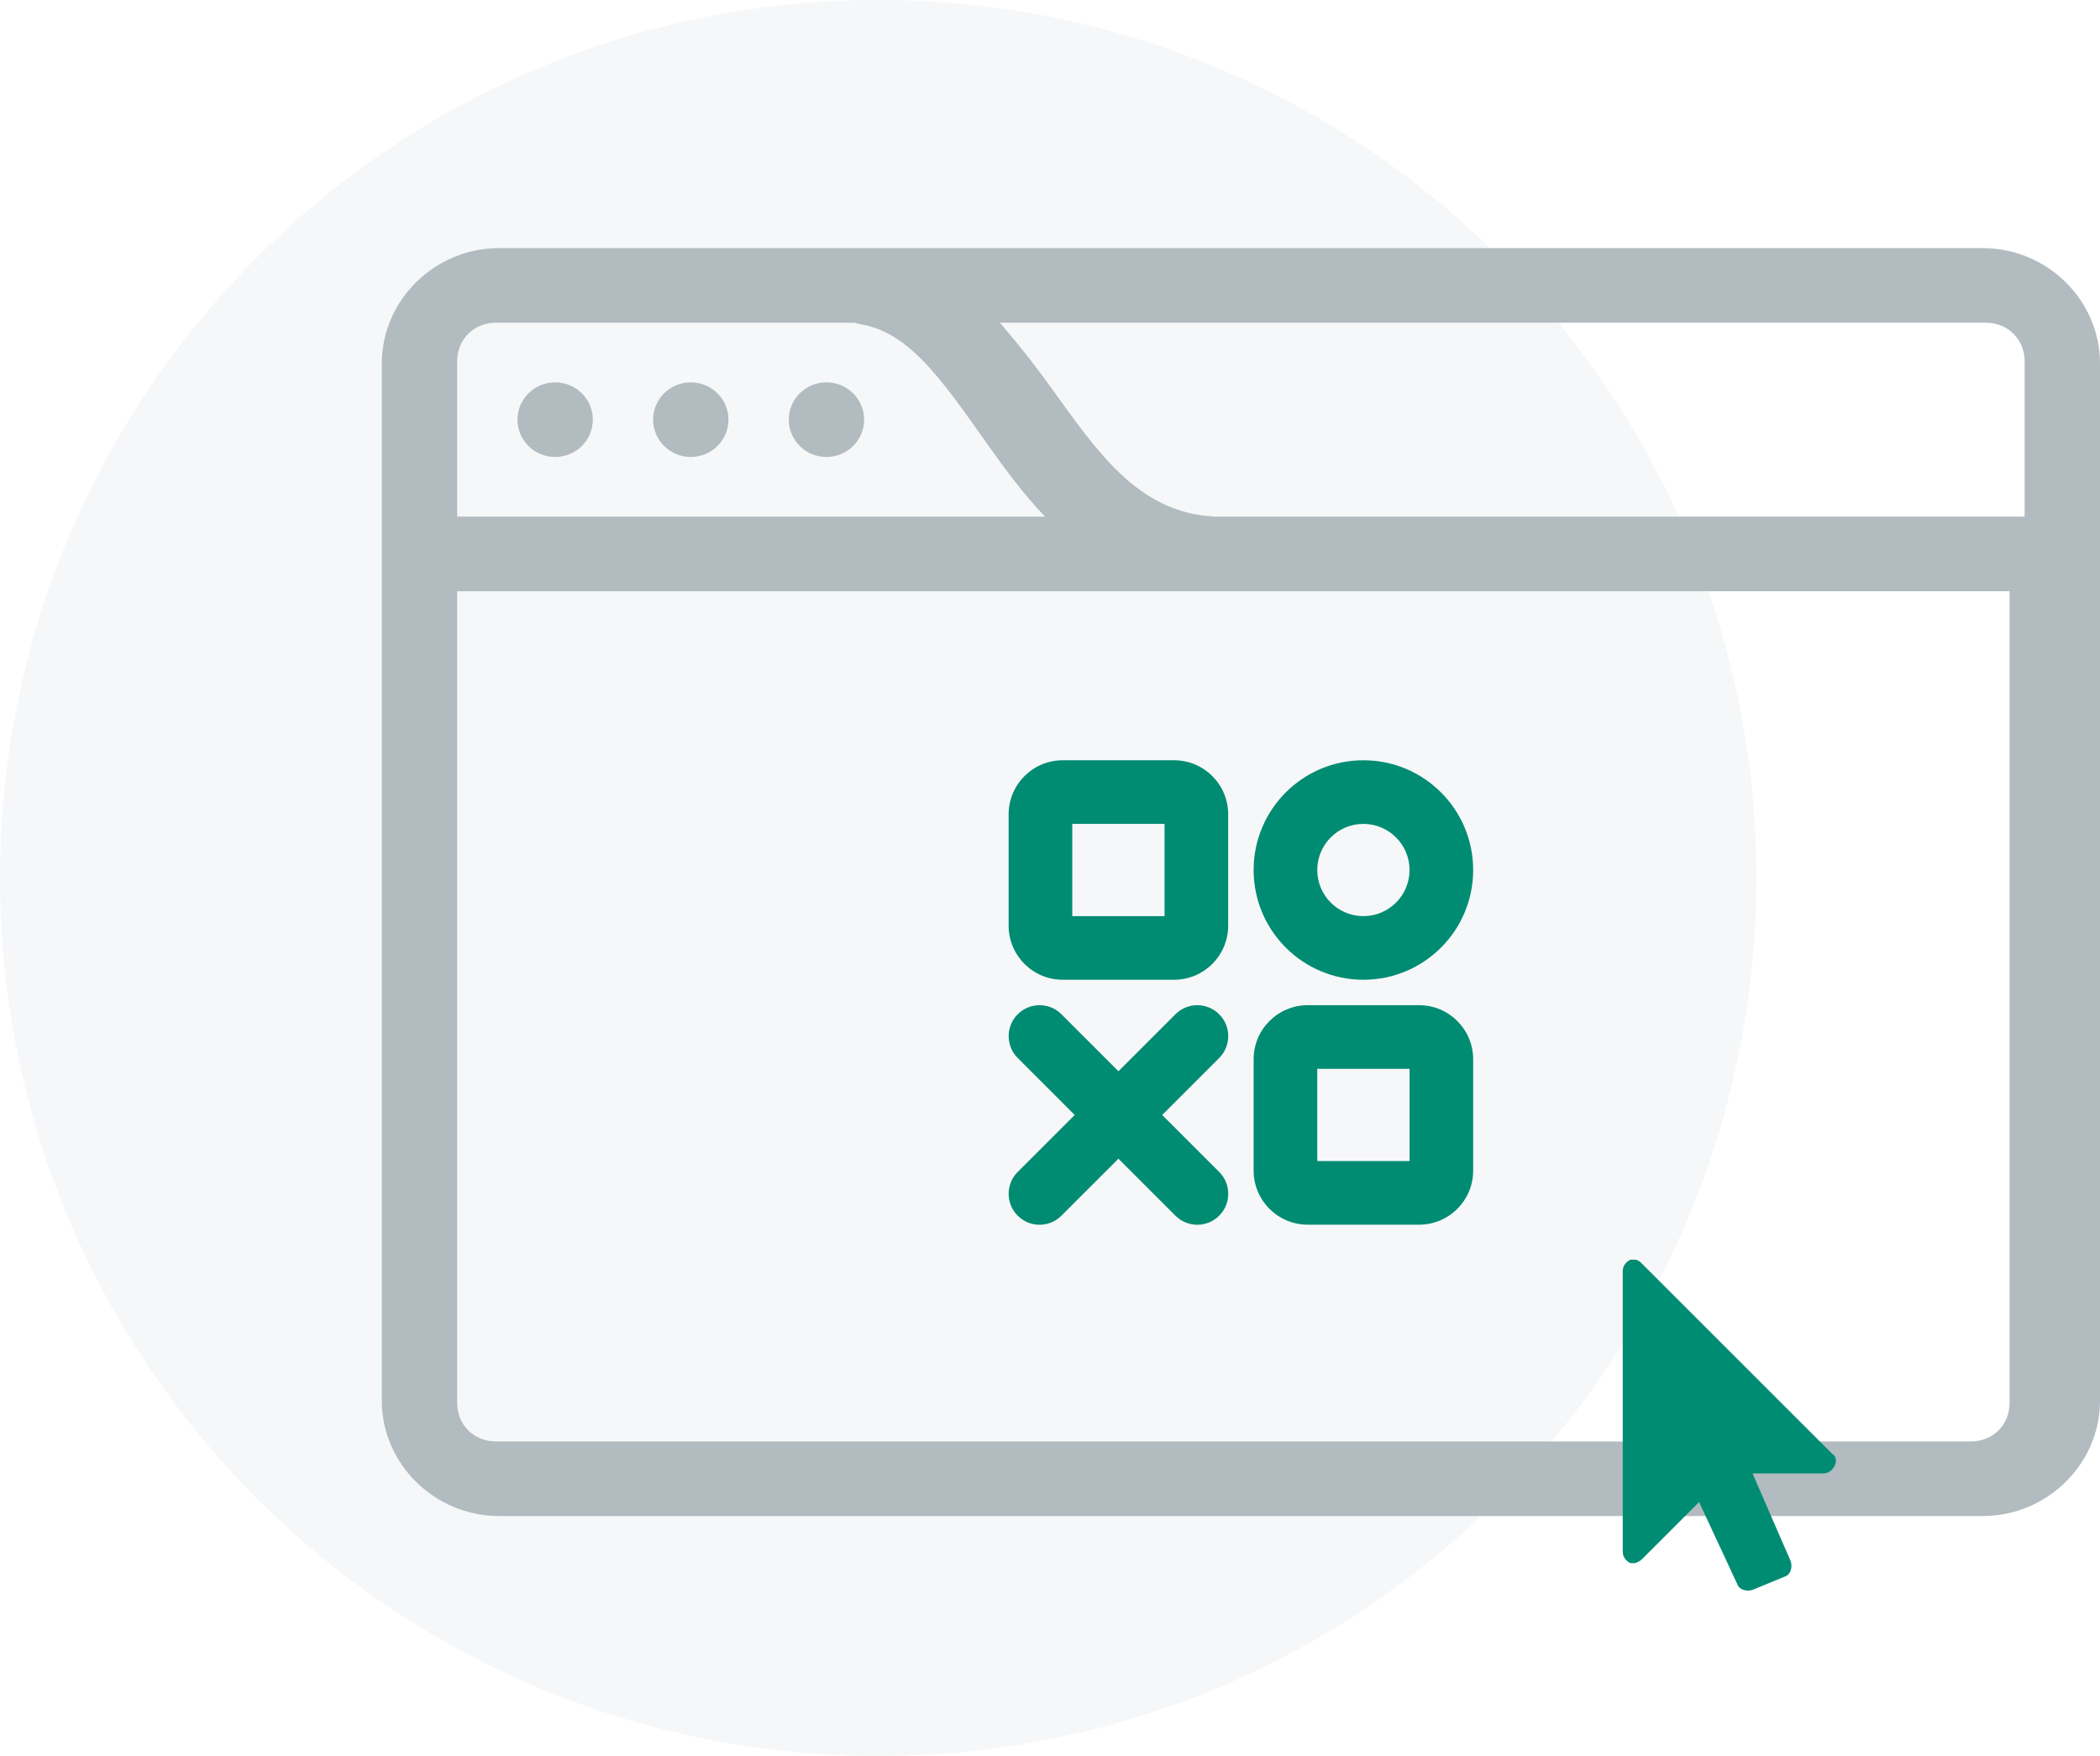
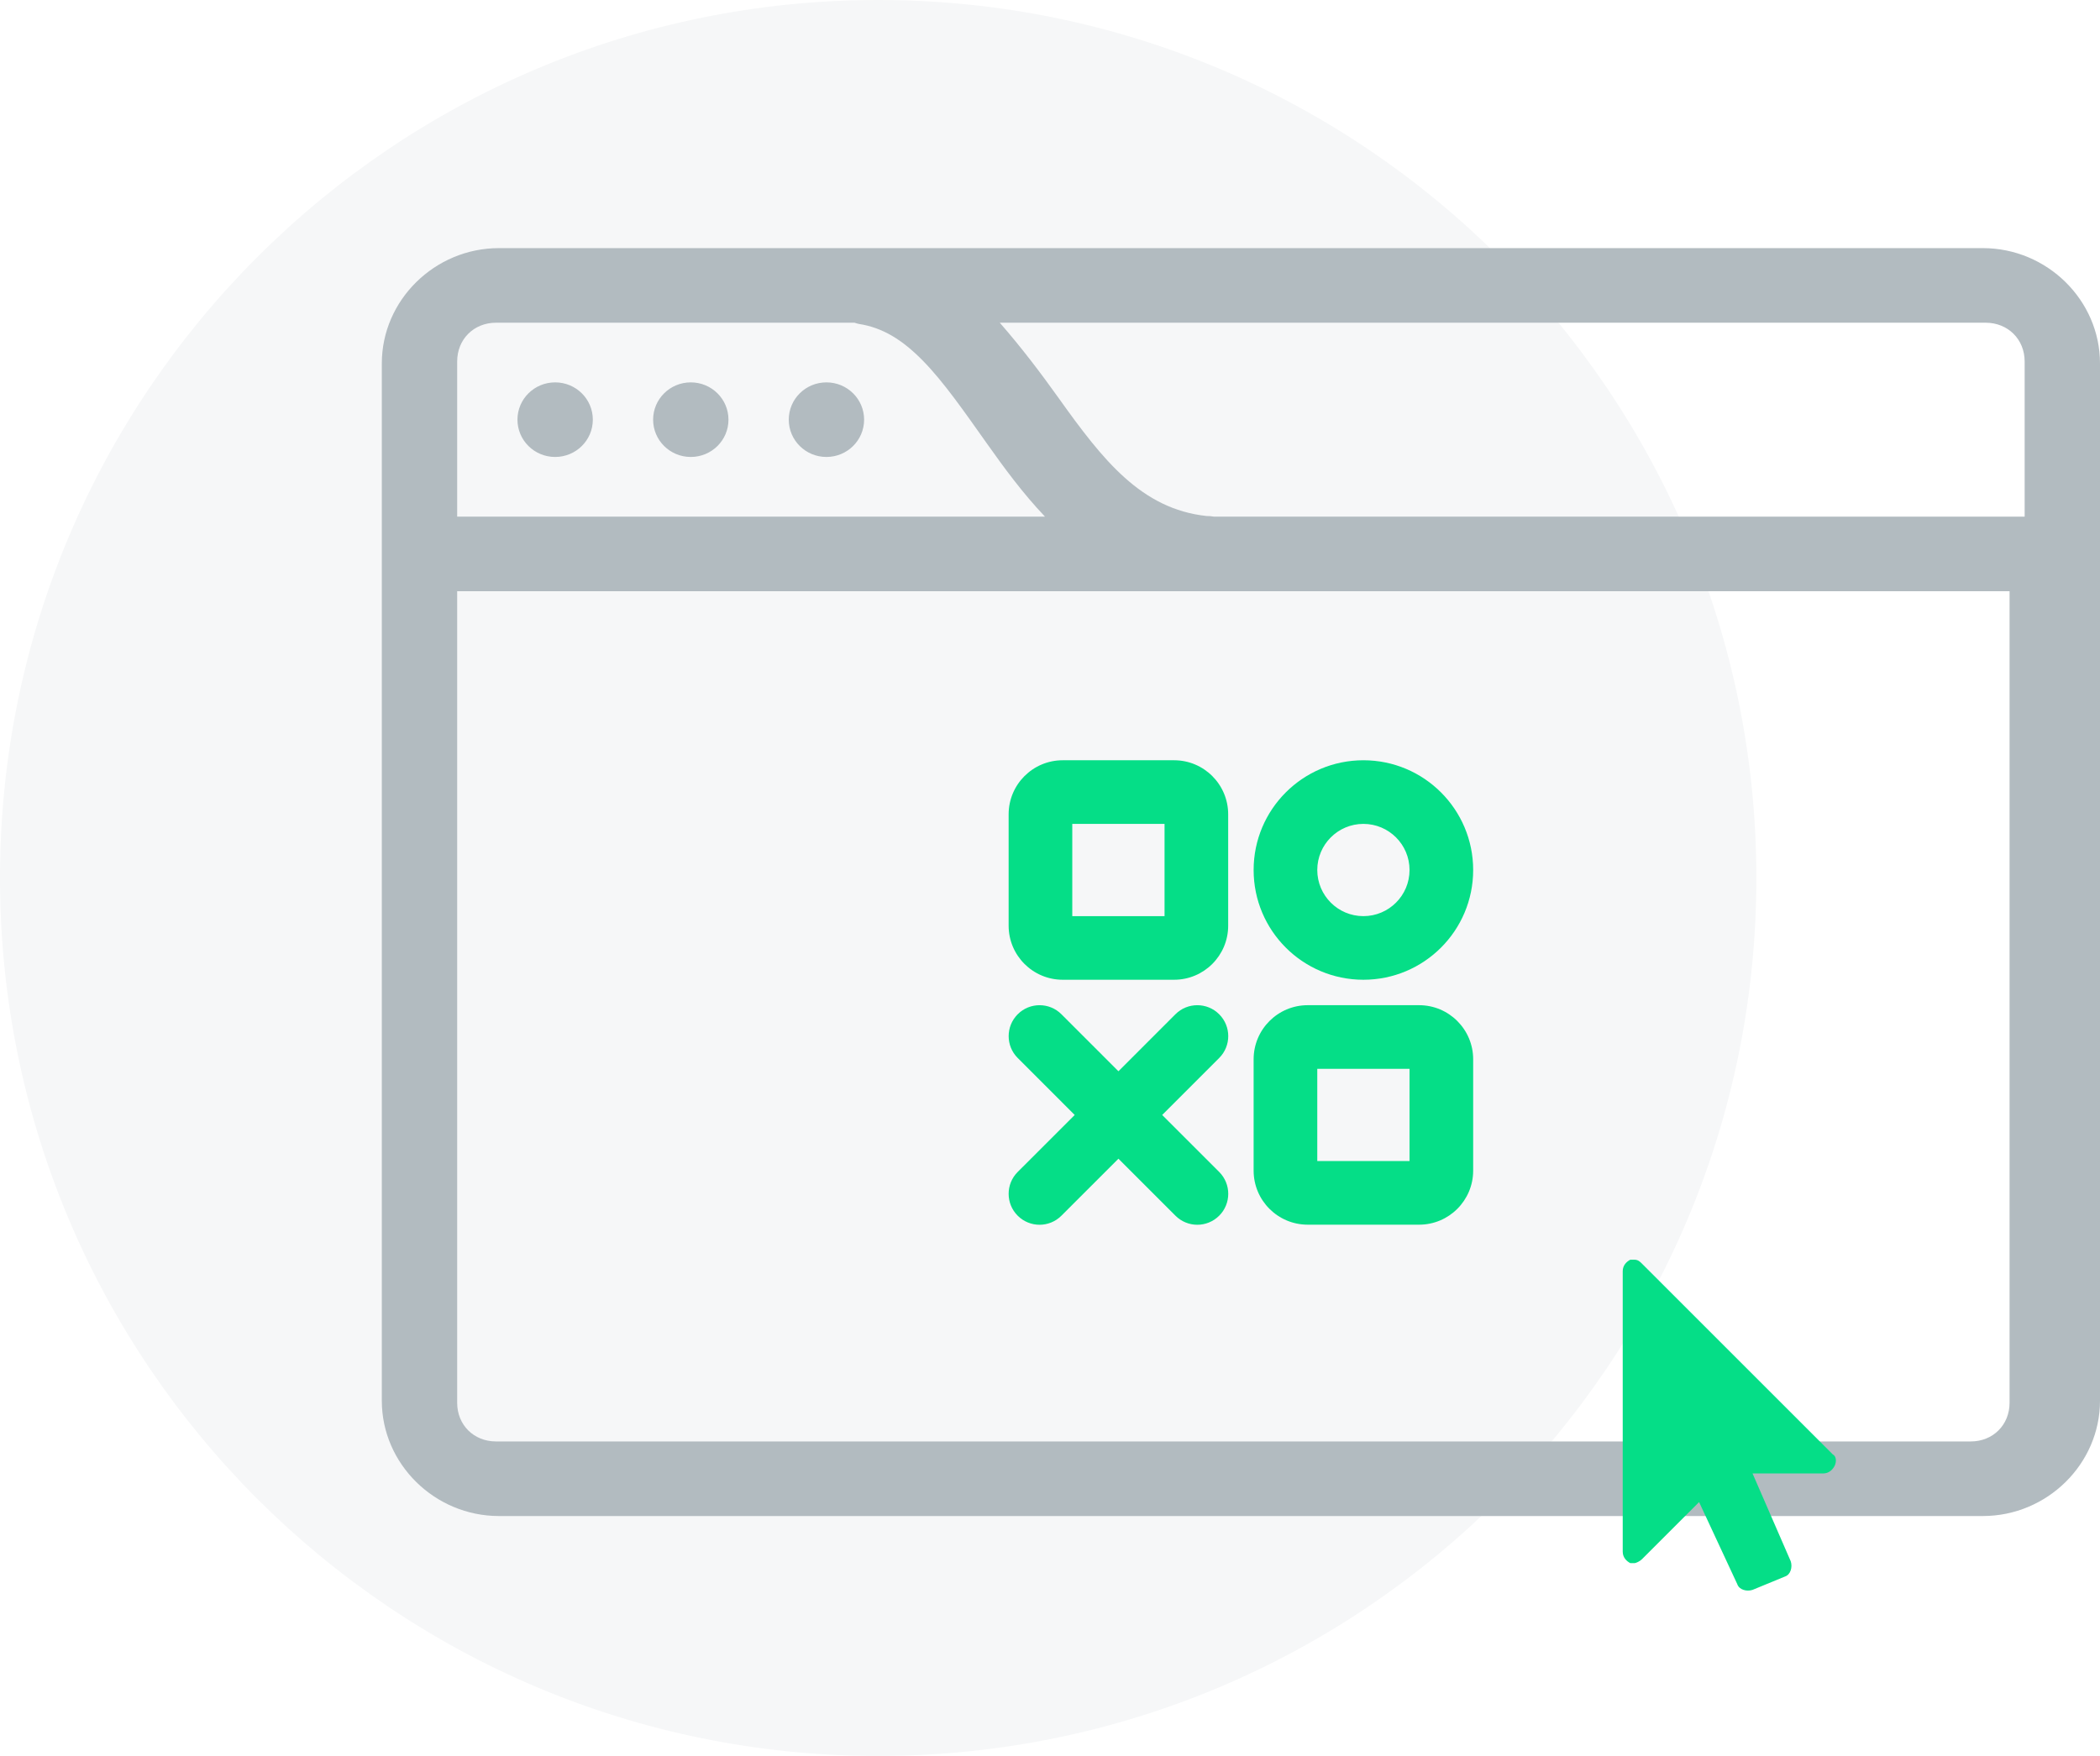
<svg xmlns="http://www.w3.org/2000/svg" width="110" height="92" viewBox="0 0 110 92" fill="none">
  <path fill-rule="evenodd" clip-rule="evenodd" d="M46 0C71.405 0 92 20.595 92 46C92 71.406 71.405 92.001 46 92.001C20.595 92.001 0 71.406 0 46C0 20.595 20.595 0 46 0Z" fill="#F6F7F8" />
  <path fill-rule="evenodd" clip-rule="evenodd" d="M26.136 13C22.773 13 20 15.729 20 19.039V73.392C20 76.702 22.773 79.431 26.136 79.431H103.864C107.227 79.431 110 76.702 110 73.392V19.039C110 15.729 107.227 13 103.864 13H26.136ZM25.98 16.908H44.76C44.831 16.932 44.907 16.955 44.982 16.971C46.229 17.162 47.262 17.797 48.35 18.908C49.438 20.019 50.511 21.567 51.687 23.226C52.584 24.492 53.565 25.837 54.737 27.068H23.947V18.94C23.947 17.777 24.817 16.908 25.981 16.908L25.98 16.908ZM52.368 16.908H104.008C105.178 16.908 106.053 17.777 106.053 18.94V27.068H63.585C63.457 27.044 63.329 27.036 63.201 27.036C59.782 26.667 57.769 24.103 55.468 20.877C54.522 19.551 53.491 18.19 52.369 16.908L52.368 16.908ZM29.079 20.034C27.988 20.034 27.105 20.908 27.105 21.988C27.105 23.068 27.988 23.942 29.079 23.942C30.17 23.942 31.053 23.068 31.053 21.988C31.053 20.908 30.17 20.034 29.079 20.034ZM36.184 20.034C35.093 20.034 34.211 20.908 34.211 21.988C34.211 23.068 35.093 23.942 36.184 23.942C37.275 23.942 38.158 23.068 38.158 21.988C38.158 20.908 37.275 20.034 36.184 20.034ZM43.289 20.034C42.199 20.034 41.316 20.908 41.316 21.988C41.316 23.068 42.199 23.942 43.289 23.942C44.38 23.942 45.263 23.068 45.263 21.988C45.263 20.908 44.38 20.034 43.289 20.034ZM23.947 30.976H105.263V73.498C105.263 74.657 104.394 75.523 103.23 75.523H25.98C24.817 75.523 23.947 74.657 23.947 73.498V30.976Z" fill="#B2BBC0" />
-   <path d="M96.1 76.8C96 77 95.8 77.2 95.5 77.2H91.8L93.8 81.8C93.9 82.1 93.8 82.5 93.5 82.6L91.8 83.3C91.5 83.4 91.1 83.3 91 83L89 78.7L86 81.7C85.9 81.8 85.7 81.9 85.6 81.9C85.5 81.9 85.4 81.9 85.4 81.9C85.2 81.8 85 81.6 85 81.3V66.6C85 66.3 85.2 66.1 85.4 66C85.5 66 85.6 66 85.6 66C85.8 66 85.9 66.1 86 66.2L96 76.2C96.2 76.3 96.2 76.6 96.1 76.8Z" fill="#008C73" />
-   <path fill-rule="evenodd" clip-rule="evenodd" d="M61.5 40.333H55.667C54.378 40.333 53.333 41.378 53.333 42.667V48.5C53.333 49.789 54.378 50.833 55.667 50.833H61.5C62.789 50.833 63.833 49.789 63.833 48.5V42.667C63.833 41.378 62.789 40.333 61.5 40.333ZM55.667 48.5V42.667H61.5V48.5H55.667Z" fill="#008C73" />
-   <path d="M55.667 42.667V42.167H55.167V42.667H55.667ZM55.667 48.5H55.167V49H55.667V48.5ZM61.5 42.667H62V42.167H61.5V42.667ZM61.5 48.5V49H62V48.5H61.5ZM55.667 40.833H61.5V39.833H55.667V40.833ZM53.833 42.667C53.833 41.654 54.654 40.833 55.667 40.833V39.833C54.102 39.833 52.833 41.102 52.833 42.667H53.833ZM53.833 48.5V42.667H52.833V48.5H53.833ZM55.667 50.333C54.654 50.333 53.833 49.512 53.833 48.5H52.833C52.833 50.065 54.102 51.333 55.667 51.333V50.333ZM61.5 50.333H55.667V51.333H61.5V50.333ZM63.333 48.5C63.333 49.512 62.512 50.333 61.5 50.333V51.333C63.065 51.333 64.333 50.065 64.333 48.5H63.333ZM63.333 42.667V48.5H64.333V42.667H63.333ZM61.5 40.833C62.512 40.833 63.333 41.654 63.333 42.667H64.333C64.333 41.102 63.065 39.833 61.5 39.833V40.833ZM55.167 42.667V48.5H56.167V42.667H55.167ZM61.5 42.167H55.667V43.167H61.5V42.167ZM62 48.5V42.667H61V48.5H62ZM55.667 49H61.5V48H55.667V49Z" fill="#008C73" />
-   <path fill-rule="evenodd" clip-rule="evenodd" d="M74.333 53.166H68.5C67.211 53.166 66.166 54.211 66.166 55.5V61.333C66.166 62.622 67.211 63.666 68.5 63.666H74.333C75.622 63.666 76.666 62.622 76.666 61.333V55.5C76.666 54.211 75.622 53.166 74.333 53.166ZM68.5 61.333V55.5H74.333V61.333H68.5Z" fill="#008C73" />
-   <path d="M68.5 55.5V55H68V55.5H68.5ZM68.5 61.333H68V61.833H68.5V61.333ZM74.333 55.5H74.833V55H74.333V55.5ZM74.333 61.333V61.833H74.833V61.333H74.333ZM68.5 53.666H74.333V52.666H68.5V53.666ZM66.666 55.5C66.666 54.487 67.487 53.666 68.5 53.666V52.666C66.935 52.666 65.666 53.935 65.666 55.5H66.666ZM66.666 61.333V55.5H65.666V61.333H66.666ZM68.5 63.166C67.487 63.166 66.666 62.346 66.666 61.333H65.666C65.666 62.898 66.935 64.166 68.5 64.166V63.166ZM74.333 63.166H68.5V64.166H74.333V63.166ZM76.166 61.333C76.166 62.346 75.346 63.166 74.333 63.166V64.166C75.898 64.166 77.166 62.898 77.166 61.333H76.166ZM76.166 55.5V61.333H77.166V55.5H76.166ZM74.333 53.666C75.346 53.666 76.166 54.487 76.166 55.5H77.166C77.166 53.935 75.898 52.666 74.333 52.666V53.666ZM68 55.5V61.333H69V55.5H68ZM74.333 55H68.5V56H74.333V55ZM74.833 61.333V55.5H73.833V61.333H74.833ZM68.5 61.833H74.333V60.833H68.5V61.833Z" fill="#008C73" />
-   <path fill-rule="evenodd" clip-rule="evenodd" d="M76.666 45.583C76.666 48.483 74.316 50.833 71.416 50.833C68.517 50.833 66.166 48.483 66.166 45.583C66.166 42.684 68.517 40.333 71.416 40.333C74.316 40.333 76.666 42.684 76.666 45.583ZM68.5 45.583C68.5 47.194 69.806 48.5 71.416 48.5C73.027 48.5 74.333 47.194 74.333 45.583C74.333 43.972 73.027 42.667 71.416 42.667C69.806 42.667 68.5 43.972 68.5 45.583Z" fill="#008C73" />
-   <path d="M71.416 51.333C74.592 51.333 77.166 48.759 77.166 45.583H76.166C76.166 48.207 74.04 50.333 71.416 50.333V51.333ZM65.666 45.583C65.666 48.759 68.241 51.333 71.416 51.333V50.333C68.793 50.333 66.666 48.207 66.666 45.583H65.666ZM71.416 39.833C68.241 39.833 65.666 42.408 65.666 45.583H66.666C66.666 42.96 68.793 40.833 71.416 40.833V39.833ZM77.166 45.583C77.166 42.408 74.592 39.833 71.416 39.833V40.833C74.04 40.833 76.166 42.96 76.166 45.583H77.166ZM71.416 48C70.082 48 69 46.918 69 45.583H68C68 47.47 69.529 49 71.416 49V48ZM73.833 45.583C73.833 46.918 72.751 48 71.416 48V49C73.303 49 74.833 47.47 74.833 45.583H73.833ZM71.416 43.167C72.751 43.167 73.833 44.249 73.833 45.583H74.833C74.833 43.696 73.303 42.167 71.416 42.167V43.167ZM69 45.583C69 44.249 70.082 43.167 71.416 43.167V42.167C69.529 42.167 68 43.696 68 45.583H69Z" fill="#008C73" />
-   <path fill-rule="evenodd" clip-rule="evenodd" d="M58.585 60.002L55.242 63.344C54.808 63.779 54.099 63.779 53.664 63.344L53.659 63.339C53.225 62.905 53.225 62.194 53.659 61.759L57.001 58.418L53.66 55.076C53.226 54.642 53.226 53.932 53.66 53.498L53.664 53.492C54.099 53.058 54.809 53.058 55.243 53.492L58.585 56.834L61.926 53.492C62.36 53.058 63.071 53.058 63.505 53.492L63.511 53.498C63.945 53.932 63.945 54.642 63.511 55.076L60.169 58.418L63.511 61.759C63.945 62.194 63.945 62.905 63.511 63.339L63.505 63.344C63.071 63.779 62.361 63.779 61.927 63.344L58.585 60.002Z" fill="#008C73" stroke="#008C73" />
+   <path d="M96.1 76.8C96 77 95.8 77.2 95.5 77.2H91.8L93.8 81.8C93.9 82.1 93.8 82.5 93.5 82.6L91.8 83.3C91.5 83.4 91.1 83.3 91 83L89 78.7L86 81.7C85.9 81.8 85.7 81.9 85.6 81.9C85.5 81.9 85.4 81.9 85.4 81.9C85.2 81.8 85 81.6 85 81.3V66.6C85 66.3 85.2 66.1 85.4 66C85.5 66 85.6 66 85.6 66C85.8 66 85.9 66.1 86 66.2L96 76.2C96.2 76.3 96.2 76.6 96.1 76.8Z" fill="#05de87" />
+   <path fill-rule="evenodd" clip-rule="evenodd" d="M61.5 40.333H55.667C54.378 40.333 53.333 41.378 53.333 42.667V48.5C53.333 49.789 54.378 50.833 55.667 50.833H61.5C62.789 50.833 63.833 49.789 63.833 48.5V42.667C63.833 41.378 62.789 40.333 61.5 40.333ZM55.667 48.5V42.667H61.5V48.5H55.667Z" fill="#05de87" />
+   <path d="M55.667 42.667V42.167H55.167V42.667H55.667ZM55.667 48.5H55.167V49H55.667V48.5ZM61.5 42.667H62V42.167H61.5V42.667ZM61.5 48.5V49H62V48.5H61.5ZM55.667 40.833H61.5V39.833H55.667V40.833ZM53.833 42.667C53.833 41.654 54.654 40.833 55.667 40.833V39.833C54.102 39.833 52.833 41.102 52.833 42.667H53.833ZM53.833 48.5V42.667H52.833V48.5H53.833ZM55.667 50.333C54.654 50.333 53.833 49.512 53.833 48.5H52.833C52.833 50.065 54.102 51.333 55.667 51.333V50.333ZM61.5 50.333H55.667V51.333H61.5V50.333ZM63.333 48.5C63.333 49.512 62.512 50.333 61.5 50.333V51.333C63.065 51.333 64.333 50.065 64.333 48.5H63.333ZM63.333 42.667V48.5H64.333V42.667H63.333ZM61.5 40.833C62.512 40.833 63.333 41.654 63.333 42.667H64.333C64.333 41.102 63.065 39.833 61.5 39.833V40.833ZM55.167 42.667V48.5H56.167V42.667H55.167ZM61.5 42.167H55.667V43.167H61.5V42.167ZM62 48.5V42.667H61V48.5H62ZM55.667 49H61.5V48H55.667V49Z" fill="#05de87" />
+   <path fill-rule="evenodd" clip-rule="evenodd" d="M74.333 53.166H68.5C67.211 53.166 66.166 54.211 66.166 55.5V61.333C66.166 62.622 67.211 63.666 68.5 63.666H74.333C75.622 63.666 76.666 62.622 76.666 61.333V55.5C76.666 54.211 75.622 53.166 74.333 53.166ZM68.5 61.333V55.5H74.333V61.333H68.5Z" fill="#05de87" />
+   <path d="M68.5 55.5V55H68V55.5H68.5ZM68.5 61.333H68V61.833H68.5V61.333ZM74.333 55.5H74.833V55H74.333V55.5ZM74.333 61.333V61.833H74.833V61.333H74.333ZM68.5 53.666H74.333V52.666H68.5V53.666ZM66.666 55.5C66.666 54.487 67.487 53.666 68.5 53.666V52.666C66.935 52.666 65.666 53.935 65.666 55.5H66.666ZM66.666 61.333V55.5H65.666V61.333H66.666ZM68.5 63.166C67.487 63.166 66.666 62.346 66.666 61.333H65.666C65.666 62.898 66.935 64.166 68.5 64.166V63.166ZM74.333 63.166H68.5V64.166H74.333V63.166ZM76.166 61.333C76.166 62.346 75.346 63.166 74.333 63.166V64.166C75.898 64.166 77.166 62.898 77.166 61.333H76.166ZM76.166 55.5V61.333H77.166V55.5H76.166ZM74.333 53.666C75.346 53.666 76.166 54.487 76.166 55.5H77.166C77.166 53.935 75.898 52.666 74.333 52.666V53.666ZM68 55.5V61.333H69V55.5H68ZM74.333 55H68.5V56H74.333V55ZM74.833 61.333V55.5H73.833V61.333H74.833ZM68.5 61.833H74.333V60.833H68.5V61.833Z" fill="#05de87" />
+   <path fill-rule="evenodd" clip-rule="evenodd" d="M76.666 45.583C76.666 48.483 74.316 50.833 71.416 50.833C68.517 50.833 66.166 48.483 66.166 45.583C66.166 42.684 68.517 40.333 71.416 40.333C74.316 40.333 76.666 42.684 76.666 45.583ZM68.5 45.583C68.5 47.194 69.806 48.5 71.416 48.5C73.027 48.5 74.333 47.194 74.333 45.583C74.333 43.972 73.027 42.667 71.416 42.667C69.806 42.667 68.5 43.972 68.5 45.583Z" fill="#05de87" />
+   <path d="M71.416 51.333C74.592 51.333 77.166 48.759 77.166 45.583H76.166C76.166 48.207 74.04 50.333 71.416 50.333V51.333ZM65.666 45.583C65.666 48.759 68.241 51.333 71.416 51.333V50.333C68.793 50.333 66.666 48.207 66.666 45.583H65.666ZM71.416 39.833C68.241 39.833 65.666 42.408 65.666 45.583H66.666C66.666 42.96 68.793 40.833 71.416 40.833V39.833ZM77.166 45.583C77.166 42.408 74.592 39.833 71.416 39.833V40.833C74.04 40.833 76.166 42.96 76.166 45.583H77.166ZM71.416 48C70.082 48 69 46.918 69 45.583H68C68 47.47 69.529 49 71.416 49V48ZM73.833 45.583C73.833 46.918 72.751 48 71.416 48V49C73.303 49 74.833 47.47 74.833 45.583H73.833ZM71.416 43.167C72.751 43.167 73.833 44.249 73.833 45.583H74.833C74.833 43.696 73.303 42.167 71.416 42.167V43.167ZM69 45.583C69 44.249 70.082 43.167 71.416 43.167V42.167C69.529 42.167 68 43.696 68 45.583H69Z" fill="#05de87" />
+   <path fill-rule="evenodd" clip-rule="evenodd" d="M58.585 60.002L55.242 63.344C54.808 63.779 54.099 63.779 53.664 63.344L53.659 63.339C53.225 62.905 53.225 62.194 53.659 61.759L57.001 58.418L53.66 55.076C53.226 54.642 53.226 53.932 53.66 53.498L53.664 53.492C54.099 53.058 54.809 53.058 55.243 53.492L58.585 56.834L61.926 53.492C62.36 53.058 63.071 53.058 63.505 53.492L63.511 53.498C63.945 53.932 63.945 54.642 63.511 55.076L60.169 58.418L63.511 61.759C63.945 62.194 63.945 62.905 63.511 63.339L63.505 63.344C63.071 63.779 62.361 63.779 61.927 63.344L58.585 60.002Z" fill="#05de87" stroke="#05de87" />
</svg>
